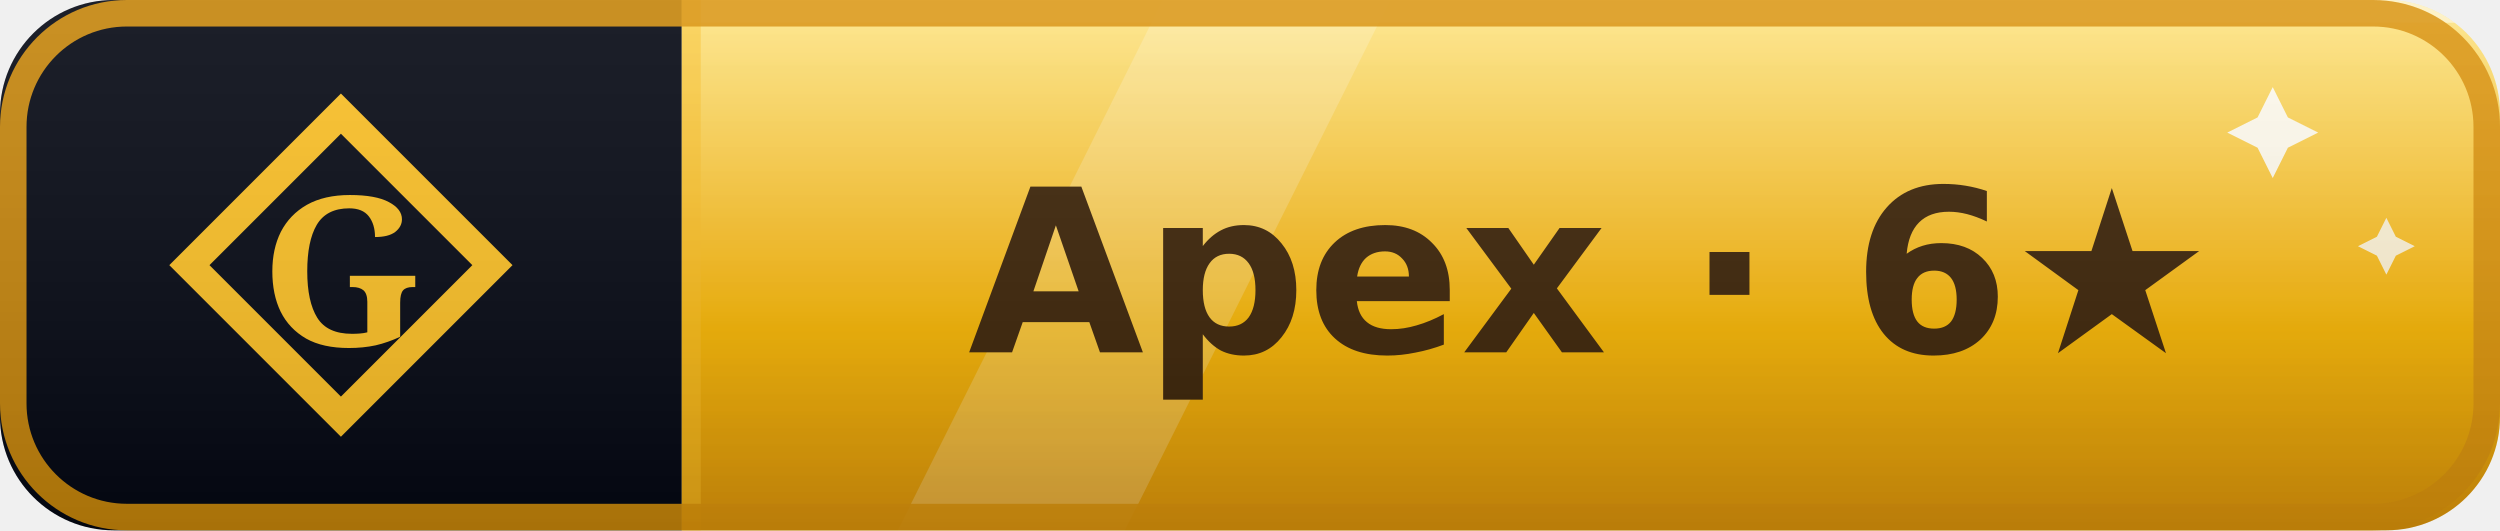
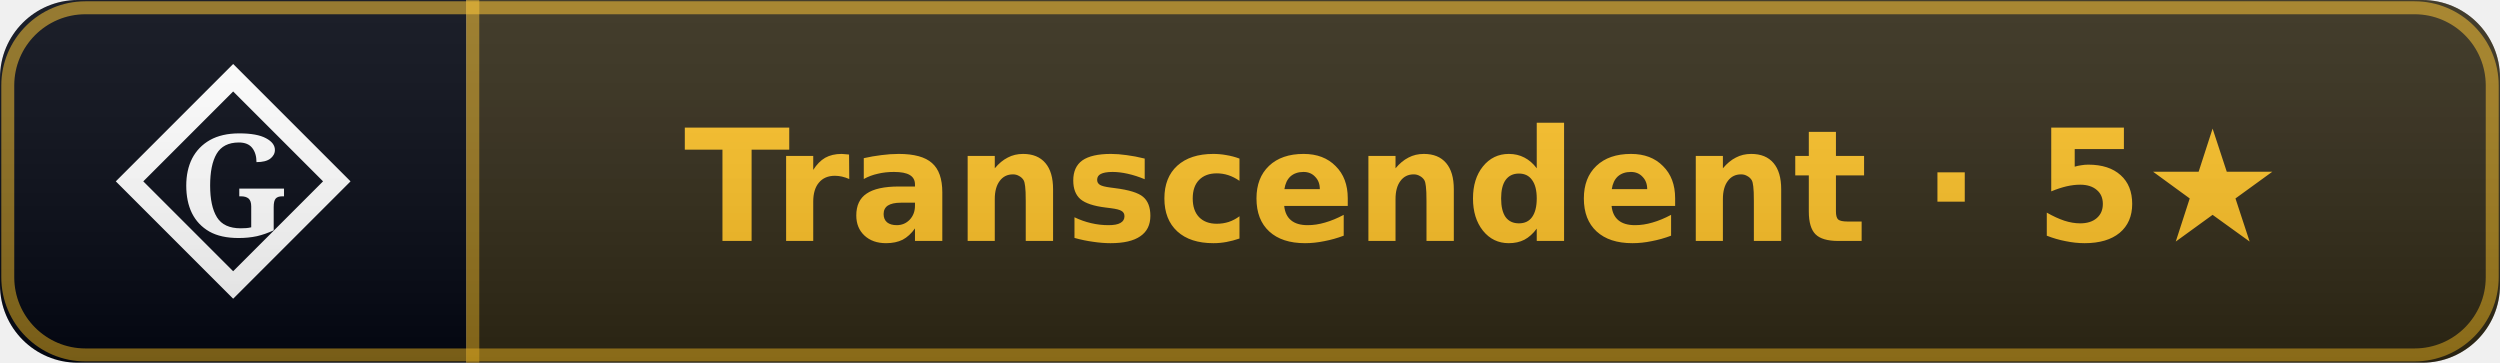
- <svg xmlns="http://www.w3.org/2000/svg" width="132" height="28" viewBox="0 0 132 28" role="img" aria-label="Gaia rank: Apex (6 stars)">
+ <svg xmlns="http://www.w3.org/2000/svg" width="193" height="28" viewBox="0 0 193 28" role="img" aria-label="Gaia rank: Transcendent (5 stars)">
  <linearGradient id="sh" x2="0" y2="100%">
    <stop offset="0" stop-color="#fff" stop-opacity=".10" />
    <stop offset="1" stop-opacity=".14" />
  </linearGradient>
  <clipPath id="rc">
-     <rect width="132" height="28" rx="6" fill="#fff" />
+     <rect width="193" height="28" rx="6" fill="#fff" />
  </clipPath>
  <g clip-path="url(#rc)">
-     <linearGradient id="aus" x1="0" y1="0" x2="0" y2="1">
-       <stop offset="0" stop-color="#fde68a" />
-       <stop offset="0.46" stop-color="#fbbf24" />
-       <stop offset="0.62" stop-color="#f7b500" />
-       <stop offset="1" stop-color="#d9920a" />
-     </linearGradient>
    <rect width="36" height="28" fill="#030712" />
-     <rect x="36.0" width="96.0" height="28" fill="url(#aus)" />
-     <polygon points="61.4,0 73.4,0 59.4,28 47.4,28" fill="#fff" opacity="0.20" />
-     <rect x="36.0" y="0" width="96.0" height="1.2" fill="#fff" opacity="0.5" />
-     <path d="M 120.0 4.6 L 120.8 6.2 L 122.4 7.0 L 120.8 7.8 L 120.0 9.4 L 119.2 7.8 L 117.6 7.0 L 119.2 6.2 Z" fill="#fffdf5" opacity="0.95" />
-     <path d="M 126.0 11.5 L 126.5 12.5 L 127.5 13.0 L 126.5 13.5 L 126.0 14.5 L 125.5 13.5 L 124.5 13.0 L 125.5 12.5 Z" fill="#fffdf5" opacity="0.85" />
+     <rect x="36.0" width="157.0" height="28" fill="#030712" />
+     <rect x="36.0" width="157.0" height="28" fill="rgba(251,191,36,0.18)" />
    <rect x="36.0" width="1" height="28" fill="rgba(251,191,36,0.5)" />
-     <path d="M 18.0 6 L 26.0 14 L 18.0 22 L 10.0 14 Z" fill="none" stroke="#fbbf24" stroke-width="1.5" stroke-linejoin="miter" />
-     <text x="18.0" y="14" font-family="EB Garamond, Georgia, serif" font-weight="600" font-size="11" fill="#fbbf24" text-anchor="middle" dominant-baseline="central">G</text>
-     <text x="84.0" y="18.6" font-family="Verdana,DejaVu Sans,sans-serif" font-size="12" font-weight="700" text-anchor="middle" fill="#3b2206">Apex · 6★</text>
-     <rect x="0.7" y="0.7" width="130.6" height="26.6" fill="none" stroke="rgba(217,146,10,0.9)" stroke-width="1.4" rx="6" />
-     <rect width="132" height="28" fill="url(#sh)" />
+     <path d="M 18.0 6 L 26.0 14 L 18.0 22 L 10.0 14 Z" fill="none" stroke="#ffffff" stroke-width="1.5" stroke-linejoin="miter" />
+     <text x="18.0" y="14" font-family="EB Garamond, Georgia, serif" font-weight="600" font-size="11" fill="#ffffff" text-anchor="middle" dominant-baseline="central">G</text>
+     <text x="114.5" y="18.6" font-family="Verdana,DejaVu Sans,sans-serif" font-size="12" font-weight="700" text-anchor="middle" fill="#fbbf24">Transcendent · 5★</text>
+     <rect x="0.6" y="0.6" width="191.8" height="26.8" fill="none" stroke="rgba(251,191,36,0.55)" stroke-width="1" rx="6" />
+     <rect width="193" height="28" fill="url(#sh)" />
  </g>
</svg>
